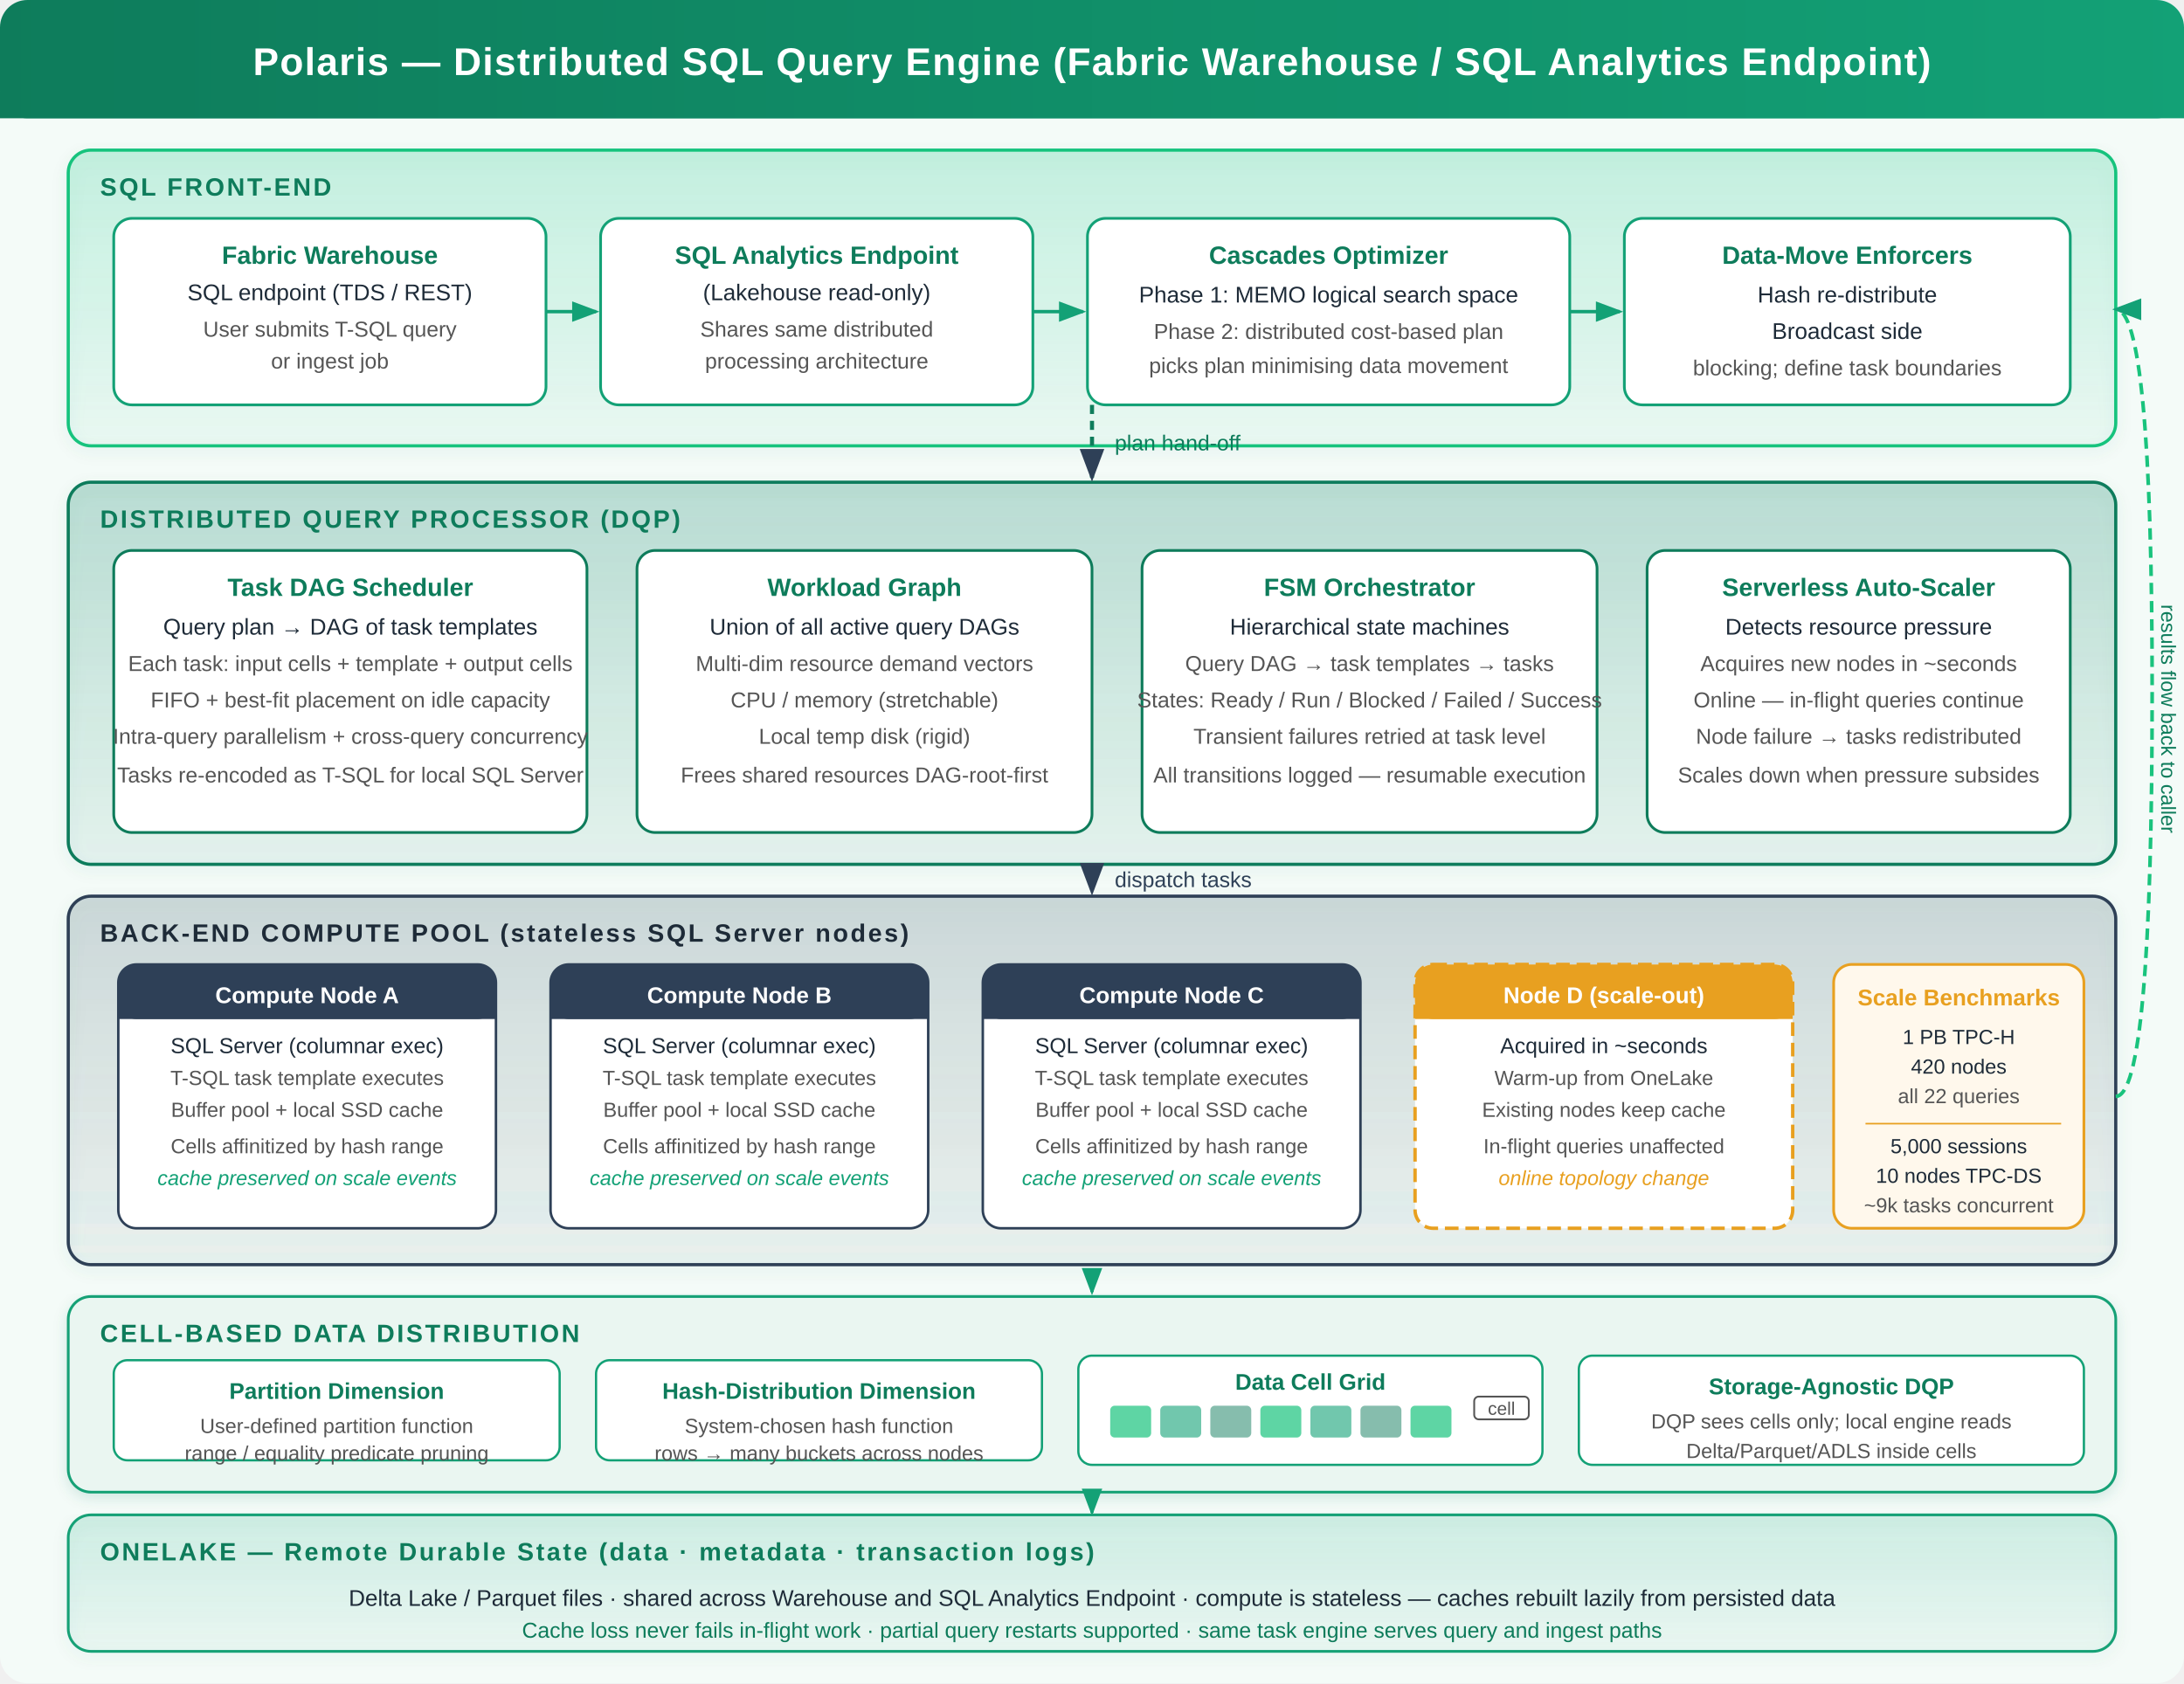
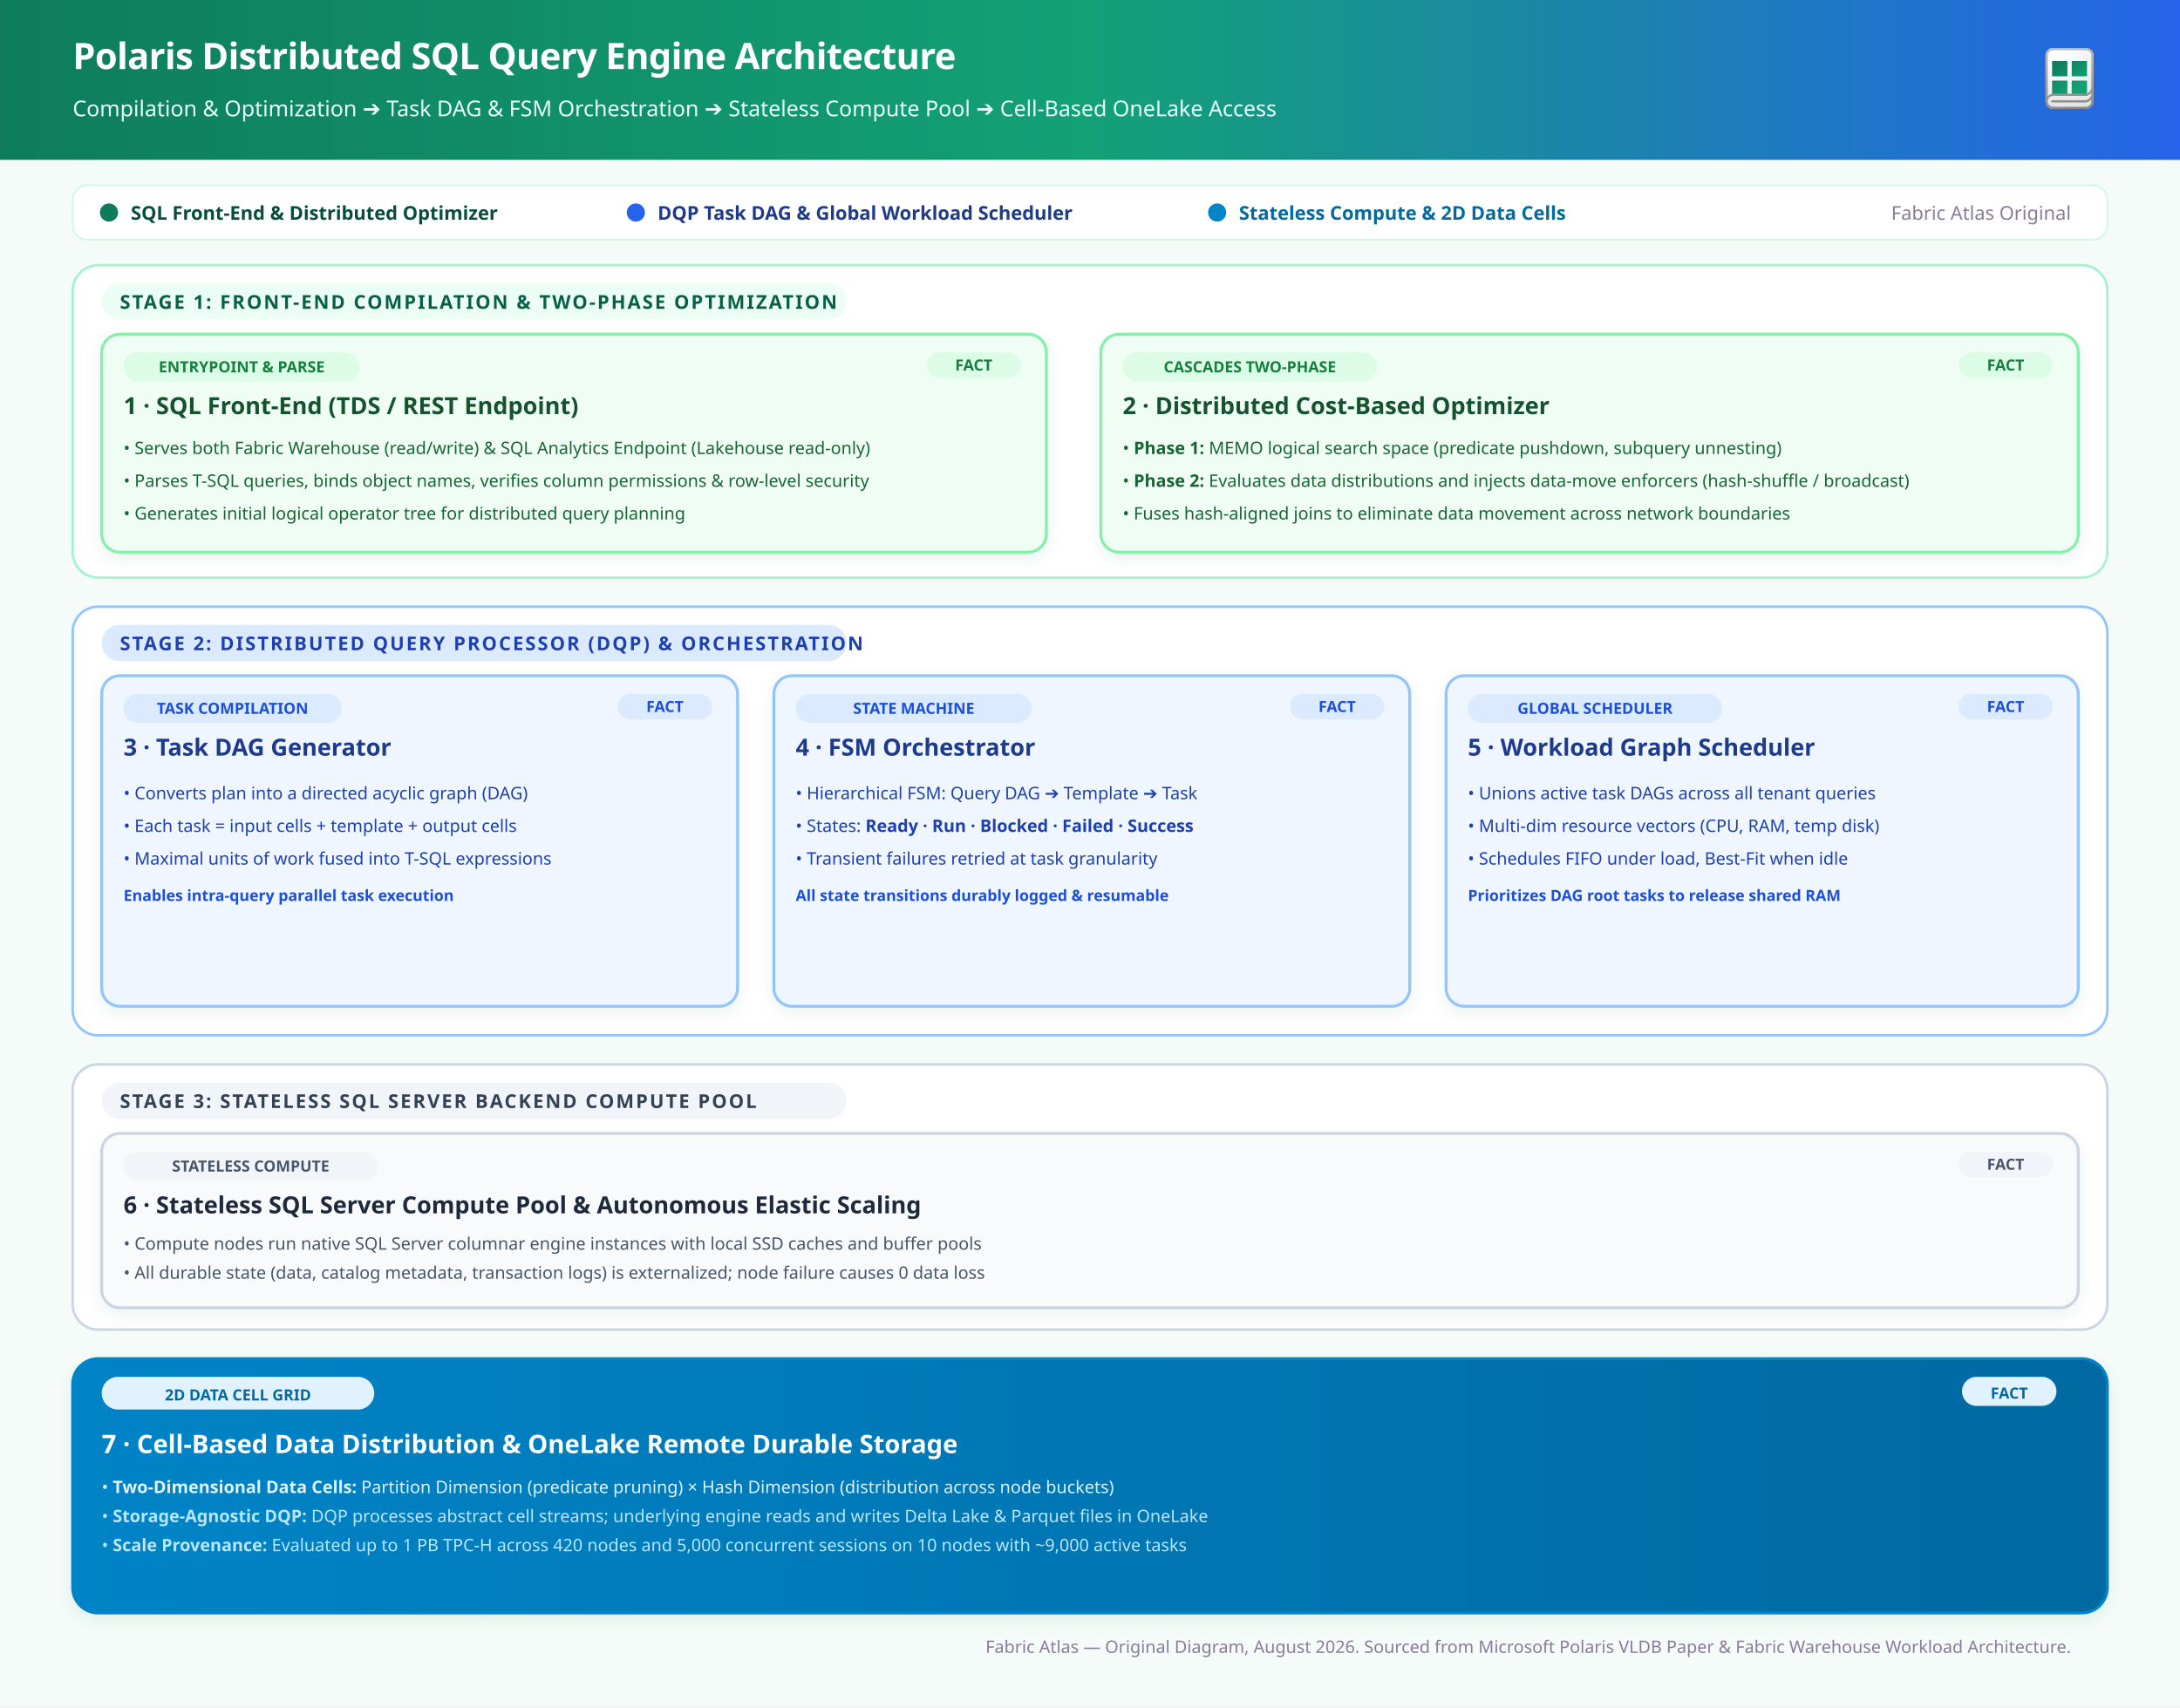
- <svg xmlns="http://www.w3.org/2000/svg" viewBox="0 0 960 740" width="960" height="740" font-family="Segoe UI, Helvetica Neue, Arial, sans-serif" font-size="12" role="img" aria-labelledby="polaris-engine-title polaris-engine-desc" data-diagram-id="polaris-engine">
+ <svg xmlns="http://www.w3.org/2000/svg" viewBox="0 0 1200 940" font-family="Segoe UI, -apple-system, sans-serif" role="img" aria-labelledby="polaris-engine-title polaris-engine-desc" data-diagram-id="polaris-engine">
  <defs>
-     <linearGradient id="hdrGrad" x1="0" y1="0" x2="1" y2="0">
-       <stop offset="0%" stop-color="#0E7C5B" />
-       <stop offset="100%" stop-color="#13A176" />
+     <linearGradient id="pol-head" x1="0" y1="0" x2="1" y2="0">
+       <stop offset="0" stop-color="#0E7C5B" />
+       <stop offset="0.5" stop-color="#13A176" />
+       <stop offset="1" stop-color="#2563EB" />
    </linearGradient>
-     <linearGradient id="feGrad" x1="0" y1="0" x2="0" y2="1">
-       <stop offset="0%" stop-color="#19C37D" stop-opacity="0.18" />
-       <stop offset="100%" stop-color="#19C37D" stop-opacity="0.04" />
+     <linearGradient id="pol-store-grad" x1="0" y1="0" x2="1" y2="0">
+       <stop offset="0" stop-color="#0284C7" />
+       <stop offset="1" stop-color="#0369A1" />
    </linearGradient>
-     <linearGradient id="dqpGrad" x1="0" y1="0" x2="0" y2="1">
-       <stop offset="0%" stop-color="#0E7C5B" stop-opacity="0.22" />
-       <stop offset="100%" stop-color="#0E7C5B" stop-opacity="0.06" />
+     <filter id="pol-shadow" x="-4%" y="-6%" width="108%" height="116%" filterUnits="userSpaceOnUse">
+       <feDropShadow dx="0" dy="3" stdDeviation="4" flood-color="#0E7C5B" flood-opacity="0.09" />
+     </filter>
+     <marker id="pol-arr-teal" viewBox="0 0 10 10" refX="8" refY="5" markerWidth="7" markerHeight="7" orient="auto-start-reverse">
+       <path d="M0 0 L10 5 L0 10 z" fill="#0E7C5B" />
+     </marker>
+     <marker id="pol-arr-blue" viewBox="0 0 10 10" refX="8" refY="5" markerWidth="7" markerHeight="7" orient="auto-start-reverse">
+       <path d="M0 0 L10 5 L0 10 z" fill="#2563EB" />
+     </marker>
+     <linearGradient id="pol-wh-a" x1="11.111" x2="15.576" y1="2" y2="30.067" gradientUnits="userSpaceOnUse">
+       <stop stop-color="#fff" />
+       <stop offset="1" stop-color="#EBEBEB" />
    </linearGradient>
-     <linearGradient id="beGrad" x1="0" y1="0" x2="0" y2="1">
-       <stop offset="0%" stop-color="#2E4057" stop-opacity="0.18" />
-       <stop offset="100%" stop-color="#2E4057" stop-opacity="0.05" />
+     <linearGradient id="pol-wh-c" x1="9.691" x2="19.427" y1="8.5" y2="20.784" gradientUnits="userSpaceOnUse">
+       <stop stop-color="#0E7C5B" />
+       <stop offset="1" stop-color="#13A176" />
    </linearGradient>
-     <linearGradient id="storeGrad" x1="0" y1="0" x2="0" y2="1">
-       <stop offset="0%" stop-color="#13A176" stop-opacity="0.14" />
-       <stop offset="100%" stop-color="#13A176" stop-opacity="0.04" />
+     <linearGradient id="pol-wh-f" x1="12.104" x2="16.851" y1="2" y2="29.972" gradientUnits="userSpaceOnUse">
+       <stop stop-color="#BBB" />
+       <stop offset="1" stop-color="#888" />
    </linearGradient>
-     <filter id="cardShadow" x="-4%" y="-4%" width="108%" height="118%">
-       <feDropShadow dx="0" dy="2" stdDeviation="3" flood-color="#0E7C5B" flood-opacity="0.15" />
-     </filter>
-     <marker id="arrowTeal" markerWidth="8" markerHeight="8" refX="7" refY="3" orient="auto">
-       <path d="M0,0 L0,6 L8,3 z" fill="#13A176" />
-     </marker>
-     <marker id="arrowSlate" markerWidth="8" markerHeight="8" refX="7" refY="3" orient="auto">
-       <path d="M0,0 L0,6 L8,3 z" fill="#2E4057" />
-     </marker>
-     <marker id="arrowAmber" markerWidth="8" markerHeight="8" refX="7" refY="3" orient="auto">
-       <path d="M0,0 L0,6 L8,3 z" fill="#E8A020" />
-     </marker>
+     <radialGradient id="pol-wh-b" cx="0" cy="0" r="1" gradientTransform="matrix(11.61113 22.16669 -17.08352 8.94852 12.028 9.292)" gradientUnits="userSpaceOnUse">
+       <stop offset=".177" stop-color="#fff" />
+       <stop offset="1" stop-color="#B8B8B8" />
+     </radialGradient>
  </defs>
-   <rect width="960" height="740" rx="12" fill="#F4FBF8" />
-   <rect x="0" y="0" width="960" height="52" rx="12" fill="url(#hdrGrad)" />
-   <rect x="0" y="40" width="960" height="12" fill="url(#hdrGrad)" />
-   <text x="480" y="33" text-anchor="middle" fill="white" font-size="17" font-weight="700" letter-spacing="0.5">Polaris — Distributed SQL Query Engine (Fabric Warehouse / SQL Analytics Endpoint)</text>
-   <rect x="30" y="66" width="900" height="130" rx="10" fill="url(#feGrad)" stroke="#19C37D" stroke-width="1.4" filter="url(#cardShadow)" />
-   <text x="44" y="86" fill="#0E7C5B" font-size="11" font-weight="700" letter-spacing="1">SQL FRONT-END</text>
-   <rect x="50" y="96" width="190" height="82" rx="8" fill="white" stroke="#13A176" stroke-width="1.2" />
-   <text x="145" y="116" text-anchor="middle" fill="#0E7C5B" font-size="11" font-weight="700">Fabric Warehouse</text>
-   <text x="145" y="132" text-anchor="middle" fill="#1E2B38" font-size="10">SQL endpoint (TDS / REST)</text>
-   <text x="145" y="148" text-anchor="middle" fill="#555" font-size="9.5">User submits T-SQL query</text>
-   <text x="145" y="162" text-anchor="middle" fill="#555" font-size="9.5">or ingest job</text>
-   <rect x="264" y="96" width="190" height="82" rx="8" fill="white" stroke="#13A176" stroke-width="1.2" />
-   <text x="359" y="116" text-anchor="middle" fill="#0E7C5B" font-size="11" font-weight="700">SQL Analytics Endpoint</text>
-   <text x="359" y="132" text-anchor="middle" fill="#1E2B38" font-size="10">(Lakehouse read-only)</text>
-   <text x="359" y="148" text-anchor="middle" fill="#555" font-size="9.5">Shares same distributed</text>
-   <text x="359" y="162" text-anchor="middle" fill="#555" font-size="9.5">processing architecture</text>
-   <rect x="478" y="96" width="212" height="82" rx="8" fill="white" stroke="#13A176" stroke-width="1.2" />
-   <text x="584" y="116" text-anchor="middle" fill="#0E7C5B" font-size="11" font-weight="700">Cascades Optimizer</text>
-   <text x="584" y="133" text-anchor="middle" fill="#1E2B38" font-size="10">Phase 1: MEMO logical search space</text>
-   <text x="584" y="149" text-anchor="middle" fill="#555" font-size="9.5">Phase 2: distributed cost-based plan</text>
-   <text x="584" y="164" text-anchor="middle" fill="#555" font-size="9.5">picks plan minimising data movement</text>
-   <rect x="714" y="96" width="196" height="82" rx="8" fill="white" stroke="#13A176" stroke-width="1.2" />
-   <text x="812" y="116" text-anchor="middle" fill="#0E7C5B" font-size="11" font-weight="700">Data-Move Enforcers</text>
-   <text x="812" y="133" text-anchor="middle" fill="#1E2B38" font-size="10">Hash re-distribute</text>
-   <text x="812" y="149" text-anchor="middle" fill="#1E2B38" font-size="10">Broadcast side</text>
-   <text x="812" y="165" text-anchor="middle" fill="#555" font-size="9.5">blocking; define task boundaries</text>
-   <line x1="240" y1="137" x2="262" y2="137" stroke="#13A176" stroke-width="1.5" marker-end="url(#arrowTeal)" />
-   <line x1="454" y1="137" x2="476" y2="137" stroke="#13A176" stroke-width="1.5" marker-end="url(#arrowTeal)" />
-   <line x1="690" y1="137" x2="712" y2="137" stroke="#13A176" stroke-width="1.5" marker-end="url(#arrowTeal)" />
-   <rect x="30" y="212" width="900" height="168" rx="10" fill="url(#dqpGrad)" stroke="#0E7C5B" stroke-width="1.4" filter="url(#cardShadow)" />
-   <text x="44" y="232" fill="#0E7C5B" font-size="11" font-weight="700" letter-spacing="1">DISTRIBUTED QUERY PROCESSOR (DQP)</text>
-   <rect x="50" y="242" width="208" height="124" rx="8" fill="white" stroke="#0E7C5B" stroke-width="1.2" />
-   <text x="154" y="262" text-anchor="middle" fill="#0E7C5B" font-size="11" font-weight="700">Task DAG Scheduler</text>
-   <text x="154" y="279" text-anchor="middle" fill="#1E2B38" font-size="10">Query plan → DAG of task templates</text>
-   <text x="154" y="295" text-anchor="middle" fill="#555" font-size="9.5">Each task: input cells + template + output cells</text>
-   <text x="154" y="311" text-anchor="middle" fill="#555" font-size="9.5">FIFO + best-fit placement on idle capacity</text>
-   <text x="154" y="327" text-anchor="middle" fill="#555" font-size="9.5">Intra-query parallelism + cross-query concurrency</text>
-   <text x="154" y="344" text-anchor="middle" fill="#555" font-size="9.5">Tasks re-encoded as T-SQL for local SQL Server</text>
-   <rect x="280" y="242" width="200" height="124" rx="8" fill="white" stroke="#0E7C5B" stroke-width="1.2" />
-   <text x="380" y="262" text-anchor="middle" fill="#0E7C5B" font-size="11" font-weight="700">Workload Graph</text>
-   <text x="380" y="279" text-anchor="middle" fill="#1E2B38" font-size="10">Union of all active query DAGs</text>
-   <text x="380" y="295" text-anchor="middle" fill="#555" font-size="9.5">Multi-dim resource demand vectors</text>
-   <text x="380" y="311" text-anchor="middle" fill="#555" font-size="9.5">CPU / memory (stretchable)</text>
-   <text x="380" y="327" text-anchor="middle" fill="#555" font-size="9.5">Local temp disk (rigid)</text>
-   <text x="380" y="344" text-anchor="middle" fill="#555" font-size="9.5">Frees shared resources DAG-root-first</text>
-   <rect x="502" y="242" width="200" height="124" rx="8" fill="white" stroke="#0E7C5B" stroke-width="1.2" />
-   <text x="602" y="262" text-anchor="middle" fill="#0E7C5B" font-size="11" font-weight="700">FSM Orchestrator</text>
-   <text x="602" y="279" text-anchor="middle" fill="#1E2B38" font-size="10">Hierarchical state machines</text>
-   <text x="602" y="295" text-anchor="middle" fill="#555" font-size="9.5">Query DAG → task templates → tasks</text>
-   <text x="602" y="311" text-anchor="middle" fill="#555" font-size="9.5">States: Ready / Run / Blocked / Failed / Success</text>
-   <text x="602" y="327" text-anchor="middle" fill="#555" font-size="9.5">Transient failures retried at task level</text>
-   <text x="602" y="344" text-anchor="middle" fill="#555" font-size="9.5">All transitions logged — resumable execution</text>
-   <rect x="724" y="242" width="186" height="124" rx="8" fill="white" stroke="#0E7C5B" stroke-width="1.2" />
-   <text x="817" y="262" text-anchor="middle" fill="#0E7C5B" font-size="11" font-weight="700">Serverless Auto-Scaler</text>
-   <text x="817" y="279" text-anchor="middle" fill="#1E2B38" font-size="10">Detects resource pressure</text>
-   <text x="817" y="295" text-anchor="middle" fill="#555" font-size="9.5">Acquires new nodes in ~seconds</text>
-   <text x="817" y="311" text-anchor="middle" fill="#555" font-size="9.5">Online — in-flight queries continue</text>
-   <text x="817" y="327" text-anchor="middle" fill="#555" font-size="9.5">Node failure → tasks redistributed</text>
-   <text x="817" y="344" text-anchor="middle" fill="#555" font-size="9.5">Scales down when pressure subsides</text>
-   <line x1="480" y1="178" x2="480" y2="210" stroke="#0E7C5B" stroke-width="1.8" stroke-dasharray="4 3" marker-end="url(#arrowSlate)" />
-   <text x="490" y="198" fill="#0E7C5B" font-size="9.5">plan hand-off</text>
-   <rect x="30" y="394" width="900" height="162" rx="10" fill="url(#beGrad)" stroke="#2E4057" stroke-width="1.4" filter="url(#cardShadow)" />
-   <text x="44" y="414" fill="#1E2B38" font-size="11" font-weight="700" letter-spacing="1">BACK-END COMPUTE POOL  (stateless SQL Server nodes)</text>
-   <rect x="52" y="424" width="166" height="116" rx="8" fill="white" stroke="#2E4057" stroke-width="1.1" />
-   <rect x="52" y="424" width="166" height="24" rx="8" fill="#2E4057" />
-   <rect x="52" y="436" width="166" height="12" fill="#2E4057" />
-   <text x="135" y="441" text-anchor="middle" fill="white" font-size="10" font-weight="700">Compute Node A</text>
-   <text x="135" y="463" text-anchor="middle" fill="#1E2B38" font-size="9.5">SQL Server (columnar exec)</text>
-   <text x="135" y="477" text-anchor="middle" fill="#555" font-size="9">T-SQL task template executes</text>
-   <text x="135" y="491" text-anchor="middle" fill="#555" font-size="9">Buffer pool + local SSD cache</text>
-   <text x="135" y="507" text-anchor="middle" fill="#555" font-size="9">Cells affinitized by hash range</text>
-   <text x="135" y="521" text-anchor="middle" fill="#13A176" font-size="9" font-style="italic">cache preserved on scale events</text>
-   <rect x="242" y="424" width="166" height="116" rx="8" fill="white" stroke="#2E4057" stroke-width="1.1" />
-   <rect x="242" y="424" width="166" height="24" rx="8" fill="#2E4057" />
-   <rect x="242" y="436" width="166" height="12" fill="#2E4057" />
-   <text x="325" y="441" text-anchor="middle" fill="white" font-size="10" font-weight="700">Compute Node B</text>
-   <text x="325" y="463" text-anchor="middle" fill="#1E2B38" font-size="9.5">SQL Server (columnar exec)</text>
-   <text x="325" y="477" text-anchor="middle" fill="#555" font-size="9">T-SQL task template executes</text>
-   <text x="325" y="491" text-anchor="middle" fill="#555" font-size="9">Buffer pool + local SSD cache</text>
-   <text x="325" y="507" text-anchor="middle" fill="#555" font-size="9">Cells affinitized by hash range</text>
-   <text x="325" y="521" text-anchor="middle" fill="#13A176" font-size="9" font-style="italic">cache preserved on scale events</text>
-   <rect x="432" y="424" width="166" height="116" rx="8" fill="white" stroke="#2E4057" stroke-width="1.1" />
-   <rect x="432" y="424" width="166" height="24" rx="8" fill="#2E4057" />
-   <rect x="432" y="436" width="166" height="12" fill="#2E4057" />
-   <text x="515" y="441" text-anchor="middle" fill="white" font-size="10" font-weight="700">Compute Node C</text>
-   <text x="515" y="463" text-anchor="middle" fill="#1E2B38" font-size="9.5">SQL Server (columnar exec)</text>
-   <text x="515" y="477" text-anchor="middle" fill="#555" font-size="9">T-SQL task template executes</text>
-   <text x="515" y="491" text-anchor="middle" fill="#555" font-size="9">Buffer pool + local SSD cache</text>
-   <text x="515" y="507" text-anchor="middle" fill="#555" font-size="9">Cells affinitized by hash range</text>
-   <text x="515" y="521" text-anchor="middle" fill="#13A176" font-size="9" font-style="italic">cache preserved on scale events</text>
-   <rect x="622" y="424" width="166" height="116" rx="8" fill="white" stroke="#E8A020" stroke-width="1.5" stroke-dasharray="6 3" />
-   <rect x="622" y="424" width="166" height="24" rx="8" fill="#E8A020" />
-   <rect x="622" y="436" width="166" height="12" fill="#E8A020" />
-   <text x="705" y="441" text-anchor="middle" fill="white" font-size="10" font-weight="700">Node D  (scale-out)</text>
-   <text x="705" y="463" text-anchor="middle" fill="#1E2B38" font-size="9.5">Acquired in ~seconds</text>
-   <text x="705" y="477" text-anchor="middle" fill="#555" font-size="9">Warm-up from OneLake</text>
-   <text x="705" y="491" text-anchor="middle" fill="#555" font-size="9">Existing nodes keep cache</text>
-   <text x="705" y="507" text-anchor="middle" fill="#555" font-size="9">In-flight queries unaffected</text>
-   <text x="705" y="521" text-anchor="middle" fill="#E8A020" font-size="9" font-style="italic">online topology change</text>
-   <rect x="806" y="424" width="110" height="116" rx="8" fill="#FFF8EC" stroke="#E8A020" stroke-width="1.2" />
-   <text x="861" y="442" text-anchor="middle" fill="#E8A020" font-size="10" font-weight="700">Scale Benchmarks</text>
-   <text x="861" y="459" text-anchor="middle" fill="#1E2B38" font-size="9">1 PB TPC-H</text>
-   <text x="861" y="472" text-anchor="middle" fill="#1E2B38" font-size="9">420 nodes</text>
-   <text x="861" y="485" text-anchor="middle" fill="#555" font-size="9">all 22 queries</text>
-   <line x1="820" y1="494" x2="906" y2="494" stroke="#E8A020" stroke-width="0.7" />
-   <text x="861" y="507" text-anchor="middle" fill="#1E2B38" font-size="9">5,000 sessions</text>
-   <text x="861" y="520" text-anchor="middle" fill="#1E2B38" font-size="9">10 nodes TPC-DS</text>
-   <text x="861" y="533" text-anchor="middle" fill="#555" font-size="9">~9k tasks concurrent</text>
-   <line x1="480" y1="380" x2="480" y2="392" stroke="#2E4057" stroke-width="1.8" stroke-dasharray="4 3" marker-end="url(#arrowSlate)" />
-   <text x="490" y="390" fill="#2E4057" font-size="9.5">dispatch tasks</text>
-   <rect x="30" y="570" width="900" height="86" rx="10" fill="#EAF6F1" stroke="#13A176" stroke-width="1.2" filter="url(#cardShadow)" />
-   <text x="44" y="590" fill="#0E7C5B" font-size="11" font-weight="700" letter-spacing="1">CELL-BASED DATA DISTRIBUTION</text>
-   <rect x="50" y="598" width="196" height="44" rx="6" fill="white" stroke="#13A176" stroke-width="1" />
-   <text x="148" y="615" text-anchor="middle" fill="#0E7C5B" font-size="10" font-weight="600">Partition Dimension</text>
-   <text x="148" y="630" text-anchor="middle" fill="#555" font-size="9">User-defined partition function</text>
-   <text x="148" y="642" text-anchor="middle" fill="#555" font-size="9">range / equality predicate pruning</text>
-   <rect x="262" y="598" width="196" height="44" rx="6" fill="white" stroke="#13A176" stroke-width="1" />
-   <text x="360" y="615" text-anchor="middle" fill="#0E7C5B" font-size="10" font-weight="600">Hash-Distribution Dimension</text>
-   <text x="360" y="630" text-anchor="middle" fill="#555" font-size="9">System-chosen hash function</text>
-   <text x="360" y="642" text-anchor="middle" fill="#555" font-size="9">rows → many buckets across nodes</text>
-   <rect x="474" y="596" width="204" height="48" rx="6" fill="white" stroke="#13A176" stroke-width="1" />
-   <text x="576" y="611" text-anchor="middle" fill="#0E7C5B" font-size="10" font-weight="600">Data Cell Grid</text>
-   <rect x="488" y="618" width="18" height="14" rx="2" fill="#19C37D" opacity="0.7" />
-   <rect x="510" y="618" width="18" height="14" rx="2" fill="#13A176" opacity="0.6" />
-   <rect x="532" y="618" width="18" height="14" rx="2" fill="#0E7C5B" opacity="0.5" />
-   <rect x="554" y="618" width="18" height="14" rx="2" fill="#19C37D" opacity="0.7" />
-   <rect x="576" y="618" width="18" height="14" rx="2" fill="#13A176" opacity="0.6" />
-   <rect x="598" y="618" width="18" height="14" rx="2" fill="#0E7C5B" opacity="0.5" />
-   <rect x="620" y="618" width="18" height="14" rx="2" fill="#19C37D" opacity="0.7" />
-   <rect x="648" y="614" width="24" height="10" rx="2" fill="none" stroke="#555" stroke-width="0.8" />
-   <text x="660" y="622" text-anchor="middle" fill="#555" font-size="8">cell</text>
-   <rect x="694" y="596" width="222" height="48" rx="6" fill="white" stroke="#13A176" stroke-width="1" />
-   <text x="805" y="613" text-anchor="middle" fill="#0E7C5B" font-size="10" font-weight="600">Storage-Agnostic DQP</text>
-   <text x="805" y="628" text-anchor="middle" fill="#555" font-size="9">DQP sees cells only; local engine reads</text>
-   <text x="805" y="641" text-anchor="middle" fill="#555" font-size="9">Delta/Parquet/ADLS inside cells</text>
-   <line x1="480" y1="558" x2="480" y2="568" stroke="#13A176" stroke-width="1.5" marker-end="url(#arrowTeal)" />
-   <rect x="30" y="666" width="900" height="60" rx="10" fill="url(#storeGrad)" stroke="#13A176" stroke-width="1.2" filter="url(#cardShadow)" />
-   <text x="44" y="686" fill="#0E7C5B" font-size="11" font-weight="700" letter-spacing="1">ONELAKE  —  Remote Durable State (data · metadata · transaction logs)</text>
-   <text x="480" y="706" text-anchor="middle" fill="#1E2B38" font-size="10">Delta Lake / Parquet files · shared across Warehouse and SQL Analytics Endpoint · compute is stateless — caches rebuilt lazily from persisted data</text>
-   <text x="480" y="720" text-anchor="middle" fill="#0E7C5B" font-size="9.5">Cache loss never fails in-flight work · partial query restarts supported · same task engine serves query and ingest paths</text>
-   <line x1="480" y1="656" x2="480" y2="665" stroke="#13A176" stroke-width="1.5" marker-end="url(#arrowTeal)" />
-   <path d="M930 482 Q946 482 946 304 Q946 136 930 136" fill="none" stroke="#19C37D" stroke-width="1.6" stroke-dasharray="5 3" marker-end="url(#arrowTeal)" />
-   <text x="950" y="316" text-anchor="middle" fill="#0E7C5B" font-size="9" transform="rotate(90,950,316)">results flow back to caller</text>
+   <rect width="1200" height="940" fill="#F4FBF8" />
+   <rect width="1200" height="88" fill="url(#pol-head)" />
+   <g data-official-icon="microsoft" data-icon-name="warehouse_item_32">
+     <g transform="translate(1120,24) scale(1.2)">
+       <path fill="url(#pol-wh-a)" d="M5 5.5A3.5 3.5 0 0 1 8.5 2h15A3.5 3.5 0 0 1 27 5.5v21a3.5 3.5 0 0 1-3.5 3.5h-15A3.5 3.5 0 0 1 5 26.5z" />
+       <path fill="url(#pol-wh-b)" fill-opacity=".2" d="M5 5.5A3.5 3.5 0 0 1 8.5 2h15A3.5 3.5 0 0 1 27 5.5v21a3.5 3.5 0 0 1-3.5 3.5h-15A3.5 3.5 0 0 1 5 26.5z" />
+       <path fill="url(#pol-wh-c)" d="M8 8h7v7H8zM17 8h7v7h-7zM8 17h7v7H8zM17 17h7v7h-7z" />
+       <path fill="url(#pol-wh-f)" fill-rule="evenodd" d="M5 26.5v-21A3.5 3.5 0 0 1 8.5 2h15A3.5 3.5 0 0 1 27 5.5v21a3.5 3.5 0 0 1-3.5 3.5h-15A3.5 3.5 0 0 1 5 26.5M8.5 3h15A2.5 2.5 0 0 1 26 5.5V20a3 3 0 0 1-3 3H8.5A3.5 3.5 0 0 0 6 24.05V5.5A2.5 2.5 0 0 1 8.5 3M26 25.646v.854a2.5 2.5 0 0 1-2.5 2.5h-15a2.5 2.5 0 0 1 0-5H23a4 4 0 0 0 3-1.354V23a3 3 0 0 1-3 3H8a.5.5 0 0 0 0 1h15a4 4 0 0 0 3-1.354" clip-rule="evenodd" />
+     </g>
+   </g>
+   <text x="40" y="38" font-size="20" font-weight="700" fill="#FFFFFF" letter-spacing="-0.3px">Polaris Distributed SQL Query Engine Architecture</text>
+   <text x="40" y="64" font-size="12" fill="#E6FFFA">Compilation &amp; Optimization ➔ Task DAG &amp; FSM Orchestration ➔ Stateless Compute Pool ➔ Cell-Based OneLake Access</text>
+   <g transform="translate(40,102)" font-size="10.5">
+     <rect width="1120" height="30" rx="8" fill="#FFFFFF" stroke="#D1FAE5" />
+     <circle cx="20" cy="15" r="5" fill="#0E7C5B" />
+     <text x="32" y="19" fill="#064E3B" font-weight="600">SQL Front-End &amp; Distributed Optimizer</text>
+     <circle cx="310" cy="15" r="5" fill="#2563EB" />
+     <text x="322" y="19" fill="#1E3A8A" font-weight="600">DQP Task DAG &amp; Global Workload Scheduler</text>
+     <circle cx="630" cy="15" r="5" fill="#0284C7" />
+     <text x="642" y="19" fill="#0369A1" font-weight="600">Stateless Compute &amp; 2D Data Cells</text>
+     <text x="1100" y="19" text-anchor="end" fill="#8A7A99">Fabric Atlas Original</text>
+   </g>
+   <rect x="40" y="146" width="1120" height="172" rx="14" fill="#FFFFFF" stroke="#A7F3D0" stroke-width="1.4" />
+   <rect x="56" y="156" width="410" height="20" rx="10" fill="#ECFDF5" />
+   <text x="66" y="170" font-size="10.5" font-weight="700" fill="#065F46" letter-spacing="1px">STAGE 1: FRONT-END COMPILATION &amp; TWO-PHASE OPTIMIZATION</text>
  <g data-node-id="step-1" role="group" tabindex="0" aria-label="SQL front end">
-     <rect x="30.0" y="66.0" width="900.0" height="130.0" rx="10.0" fill="#FFFFFF" fill-opacity="0.001" stroke="none" />
+     <rect x="56" y="184" width="520" height="120" rx="10" fill="#F0FDF4" stroke="#86EFAC" stroke-width="1.6" filter="url(#pol-shadow)" />
+     <rect x="68" y="194" width="130" height="16" rx="8" fill="#DCFCE7" />
+     <text x="133" y="205" text-anchor="middle" font-size="8.5" font-weight="700" fill="#15803D">ENTRYPOINT &amp; PARSE</text>
+     <text x="68" y="228" font-size="13" font-weight="700" fill="#14532D">1 · SQL Front-End (TDS / REST Endpoint)</text>
+     <text x="68" y="250" font-size="9.5" fill="#166534">• Serves both Fabric Warehouse (read/write) &amp; SQL Analytics Endpoint (Lakehouse read-only)</text>
+     <text x="68" y="268" font-size="9.5" fill="#166534">• Parses T-SQL queries, binds object names, verifies column permissions &amp; row-level security</text>
+     <text x="68" y="286" font-size="9.5" fill="#166534">• Generates initial logical operator tree for distributed query planning</text>
+     <rect x="510" y="194" width="52" height="14" rx="7" fill="#DCFCE7" />
+     <text x="536" y="204" text-anchor="middle" font-size="8.5" font-weight="700" fill="#15803D">FACT</text>
  </g>
  <g data-node-id="step-2" role="group" tabindex="0" aria-label="Distributed optimizer">
-     <rect x="478.0" y="96.0" width="212.0" height="82.0" rx="8.0" fill="#FFFFFF" fill-opacity="0.001" stroke="none" />
+     <rect x="606" y="184" width="538" height="120" rx="10" fill="#F0FDF4" stroke="#86EFAC" stroke-width="1.6" filter="url(#pol-shadow)" />
+     <rect x="618" y="194" width="140" height="16" rx="8" fill="#DCFCE7" />
+     <text x="688" y="205" text-anchor="middle" font-size="8.5" font-weight="700" fill="#15803D">CASCADES TWO-PHASE</text>
+     <text x="618" y="228" font-size="13" font-weight="700" fill="#14532D">2 · Distributed Cost-Based Optimizer</text>
+     <text x="618" y="250" font-size="9.5" fill="#166534">• <tspan font-weight="700">Phase 1:</tspan> MEMO logical search space (predicate pushdown, subquery unnesting)</text>
+     <text x="618" y="268" font-size="9.5" fill="#166534">• <tspan font-weight="700">Phase 2:</tspan> Evaluates data distributions and injects data-move enforcers (hash-shuffle / broadcast)</text>
+     <text x="618" y="286" font-size="9.5" fill="#166534">• Fuses hash-aligned joins to eliminate data movement across network boundaries</text>
+     <rect x="1078" y="194" width="52" height="14" rx="7" fill="#DCFCE7" />
+     <text x="1104" y="204" text-anchor="middle" font-size="8.5" font-weight="700" fill="#15803D">FACT</text>
  </g>
+   <rect x="40" y="334" width="1120" height="236" rx="14" fill="#FFFFFF" stroke="#93C5FD" stroke-width="1.4" />
+   <rect x="56" y="344" width="410" height="20" rx="10" fill="#DBEAFE" />
+   <text x="66" y="358" font-size="10.5" font-weight="700" fill="#1E40AF" letter-spacing="1px">STAGE 2: DISTRIBUTED QUERY PROCESSOR (DQP) &amp; ORCHESTRATION</text>
  <g data-node-id="step-3" role="group" tabindex="0" aria-label="Task DAG">
-     <rect x="50.0" y="242.0" width="208.0" height="124.0" rx="8.0" fill="#FFFFFF" fill-opacity="0.001" stroke="none" />
+     <rect x="56" y="372" width="350" height="182" rx="10" fill="#EFF6FF" stroke="#93C5FD" stroke-width="1.6" filter="url(#pol-shadow)" />
+     <rect x="68" y="382" width="120" height="16" rx="8" fill="#DBEAFE" />
+     <text x="128" y="393" text-anchor="middle" font-size="8.5" font-weight="700" fill="#1D4ED8">TASK COMPILATION</text>
+     <text x="68" y="416" font-size="13" font-weight="700" fill="#1E3A8A">3 · Task DAG Generator</text>
+     <text x="68" y="440" font-size="9.5" fill="#1E40AF">• Converts plan into a directed acyclic graph (DAG)</text>
+     <text x="68" y="458" font-size="9.5" fill="#1E40AF">• Each task = input cells + template + output cells</text>
+     <text x="68" y="476" font-size="9.5" fill="#1E40AF">• Maximal units of work fused into T-SQL expressions</text>
+     <text x="68" y="496" font-size="8.5" font-weight="700" fill="#1D4ED8">Enables intra-query parallel task execution</text>
+     <rect x="340" y="382" width="52" height="14" rx="7" fill="#DBEAFE" />
+     <text x="366" y="392" text-anchor="middle" font-size="8.5" font-weight="700" fill="#1D4ED8">FACT</text>
  </g>
  <g data-node-id="step-4" role="group" tabindex="0" aria-label="FSM orchestration">
-     <rect x="502.0" y="242.0" width="200.0" height="124.0" rx="8.0" fill="#FFFFFF" fill-opacity="0.001" stroke="none" />
+     <rect x="426" y="372" width="350" height="182" rx="10" fill="#EFF6FF" stroke="#93C5FD" stroke-width="1.6" filter="url(#pol-shadow)" />
+     <rect x="438" y="382" width="130" height="16" rx="8" fill="#DBEAFE" />
+     <text x="503" y="393" text-anchor="middle" font-size="8.5" font-weight="700" fill="#1D4ED8">STATE MACHINE</text>
+     <text x="438" y="416" font-size="13" font-weight="700" fill="#1E3A8A">4 · FSM Orchestrator</text>
+     <text x="438" y="440" font-size="9.5" fill="#1E40AF">• Hierarchical FSM: Query DAG ➔ Template ➔ Task</text>
+     <text x="438" y="458" font-size="9.5" fill="#1E40AF">• States: <tspan font-weight="700">Ready · Run · Blocked · Failed · Success</tspan>
+     </text>
+     <text x="438" y="476" font-size="9.5" fill="#1E40AF">• Transient failures retried at task granularity</text>
+     <text x="438" y="496" font-size="8.5" font-weight="700" fill="#1D4ED8">All state transitions durably logged &amp; resumable</text>
+     <rect x="710" y="382" width="52" height="14" rx="7" fill="#DBEAFE" />
+     <text x="736" y="392" text-anchor="middle" font-size="8.5" font-weight="700" fill="#1D4ED8">FACT</text>
  </g>
  <g data-node-id="step-5" role="group" tabindex="0" aria-label="Global workload scheduler">
-     <rect x="280.0" y="242.0" width="200.0" height="124.0" rx="8.0" fill="#FFFFFF" fill-opacity="0.001" stroke="none" />
+     <rect x="796" y="372" width="348" height="182" rx="10" fill="#EFF6FF" stroke="#93C5FD" stroke-width="1.6" filter="url(#pol-shadow)" />
+     <rect x="808" y="382" width="140" height="16" rx="8" fill="#DBEAFE" />
+     <text x="878" y="393" text-anchor="middle" font-size="8.5" font-weight="700" fill="#1D4ED8">GLOBAL SCHEDULER</text>
+     <text x="808" y="416" font-size="13" font-weight="700" fill="#1E3A8A">5 · Workload Graph Scheduler</text>
+     <text x="808" y="440" font-size="9.5" fill="#1E40AF">• Unions active task DAGs across all tenant queries</text>
+     <text x="808" y="458" font-size="9.5" fill="#1E40AF">• Multi-dim resource vectors (CPU, RAM, temp disk)</text>
+     <text x="808" y="476" font-size="9.5" fill="#1E40AF">• Schedules FIFO under load, Best-Fit when idle</text>
+     <text x="808" y="496" font-size="8.5" font-weight="700" fill="#1D4ED8">Prioritizes DAG root tasks to release shared RAM</text>
+     <rect x="1078" y="382" width="52" height="14" rx="7" fill="#DBEAFE" />
+     <text x="1104" y="392" text-anchor="middle" font-size="8.5" font-weight="700" fill="#1D4ED8">FACT</text>
  </g>
+   <rect x="40" y="586" width="1120" height="146" rx="14" fill="#FFFFFF" stroke="#CBD5E1" stroke-width="1.4" />
+   <rect x="56" y="596" width="410" height="20" rx="10" fill="#F1F5F9" />
+   <text x="66" y="610" font-size="10.5" font-weight="700" fill="#334155" letter-spacing="1px">STAGE 3: STATELESS SQL SERVER BACKEND COMPUTE POOL</text>
  <g data-node-id="step-6" role="group" tabindex="0" aria-label="Stateless compute pool">
-     <rect x="30.0" y="394.0" width="900.0" height="162.0" rx="10.0" fill="#FFFFFF" fill-opacity="0.001" stroke="none" />
+     <rect x="56" y="624" width="1088" height="96" rx="10" fill="#F8FAFC" stroke="#CBD5E1" stroke-width="1.6" filter="url(#pol-shadow)" />
+     <rect x="68" y="634" width="140" height="16" rx="8" fill="#F1F5F9" />
+     <text x="138" y="645" text-anchor="middle" font-size="8.5" font-weight="700" fill="#475569">STATELESS COMPUTE</text>
+     <text x="68" y="668" font-size="13" font-weight="700" fill="#1E293B">6 · Stateless SQL Server Compute Pool &amp; Autonomous Elastic Scaling</text>
+     <text x="68" y="688" font-size="9.5" fill="#475569">• Compute nodes run native SQL Server columnar engine instances with local SSD caches and buffer pools</text>
+     <text x="68" y="704" font-size="9.5" fill="#475569">• All durable state (data, catalog metadata, transaction logs) is externalized; node failure causes 0 data loss</text>
+     <rect x="1078" y="634" width="52" height="14" rx="7" fill="#F1F5F9" />
+     <text x="1104" y="644" text-anchor="middle" font-size="8.5" font-weight="700" fill="#475569">FACT</text>
  </g>
  <g data-node-id="step-7" role="group" tabindex="0" aria-label="Data cells and storage">
-     <rect x="52.0" y="424.0" width="166.0" height="116.0" rx="8.0" fill="#FFFFFF" fill-opacity="0.001" stroke="none" />
+     <rect x="40" y="748" width="1120" height="140" rx="14" fill="url(#pol-store-grad)" stroke="#0284C7" stroke-width="1.6" filter="url(#pol-shadow)" />
+     <rect x="56" y="758" width="150" height="18" rx="9" fill="#E0F2FE" />
+     <text x="131" y="771" text-anchor="middle" font-size="8.5" font-weight="700" fill="#0369A1">2D DATA CELL GRID</text>
+     <text x="56" y="800" font-size="14" font-weight="700" fill="#FFFFFF">7 · Cell-Based Data Distribution &amp; OneLake Remote Durable Storage</text>
+     <text x="56" y="822" font-size="9.5" fill="#E0F2FE">• <tspan font-weight="700">Two-Dimensional Data Cells:</tspan> Partition Dimension (predicate pruning) × Hash Dimension (distribution across node buckets)</text>
+     <text x="56" y="838" font-size="9.5" fill="#BAE6FD">• <tspan font-weight="700">Storage-Agnostic DQP:</tspan> DQP processes abstract cell streams; underlying engine reads and writes Delta Lake &amp; Parquet files in OneLake</text>
+     <text x="56" y="854" font-size="9.5" fill="#BAE6FD">• <tspan font-weight="700">Scale Provenance:</tspan> Evaluated up to 1 PB TPC-H across 420 nodes and 5,000 concurrent sessions on 10 nodes with ~9,000 active tasks</text>
+     <rect x="1080" y="758" width="52" height="16" rx="8" fill="#E0F2FE" />
+     <text x="1106" y="770" text-anchor="middle" font-size="8.5" font-weight="700" fill="#0369A1">FACT</text>
  </g>
+   <text x="1140" y="910" text-anchor="end" font-size="9.5" fill="#8A7A99">Fabric Atlas — Original Diagram, August 2026. Sourced from Microsoft Polaris VLDB Paper &amp; Fabric Warehouse Workload Architecture.</text>
</svg>
